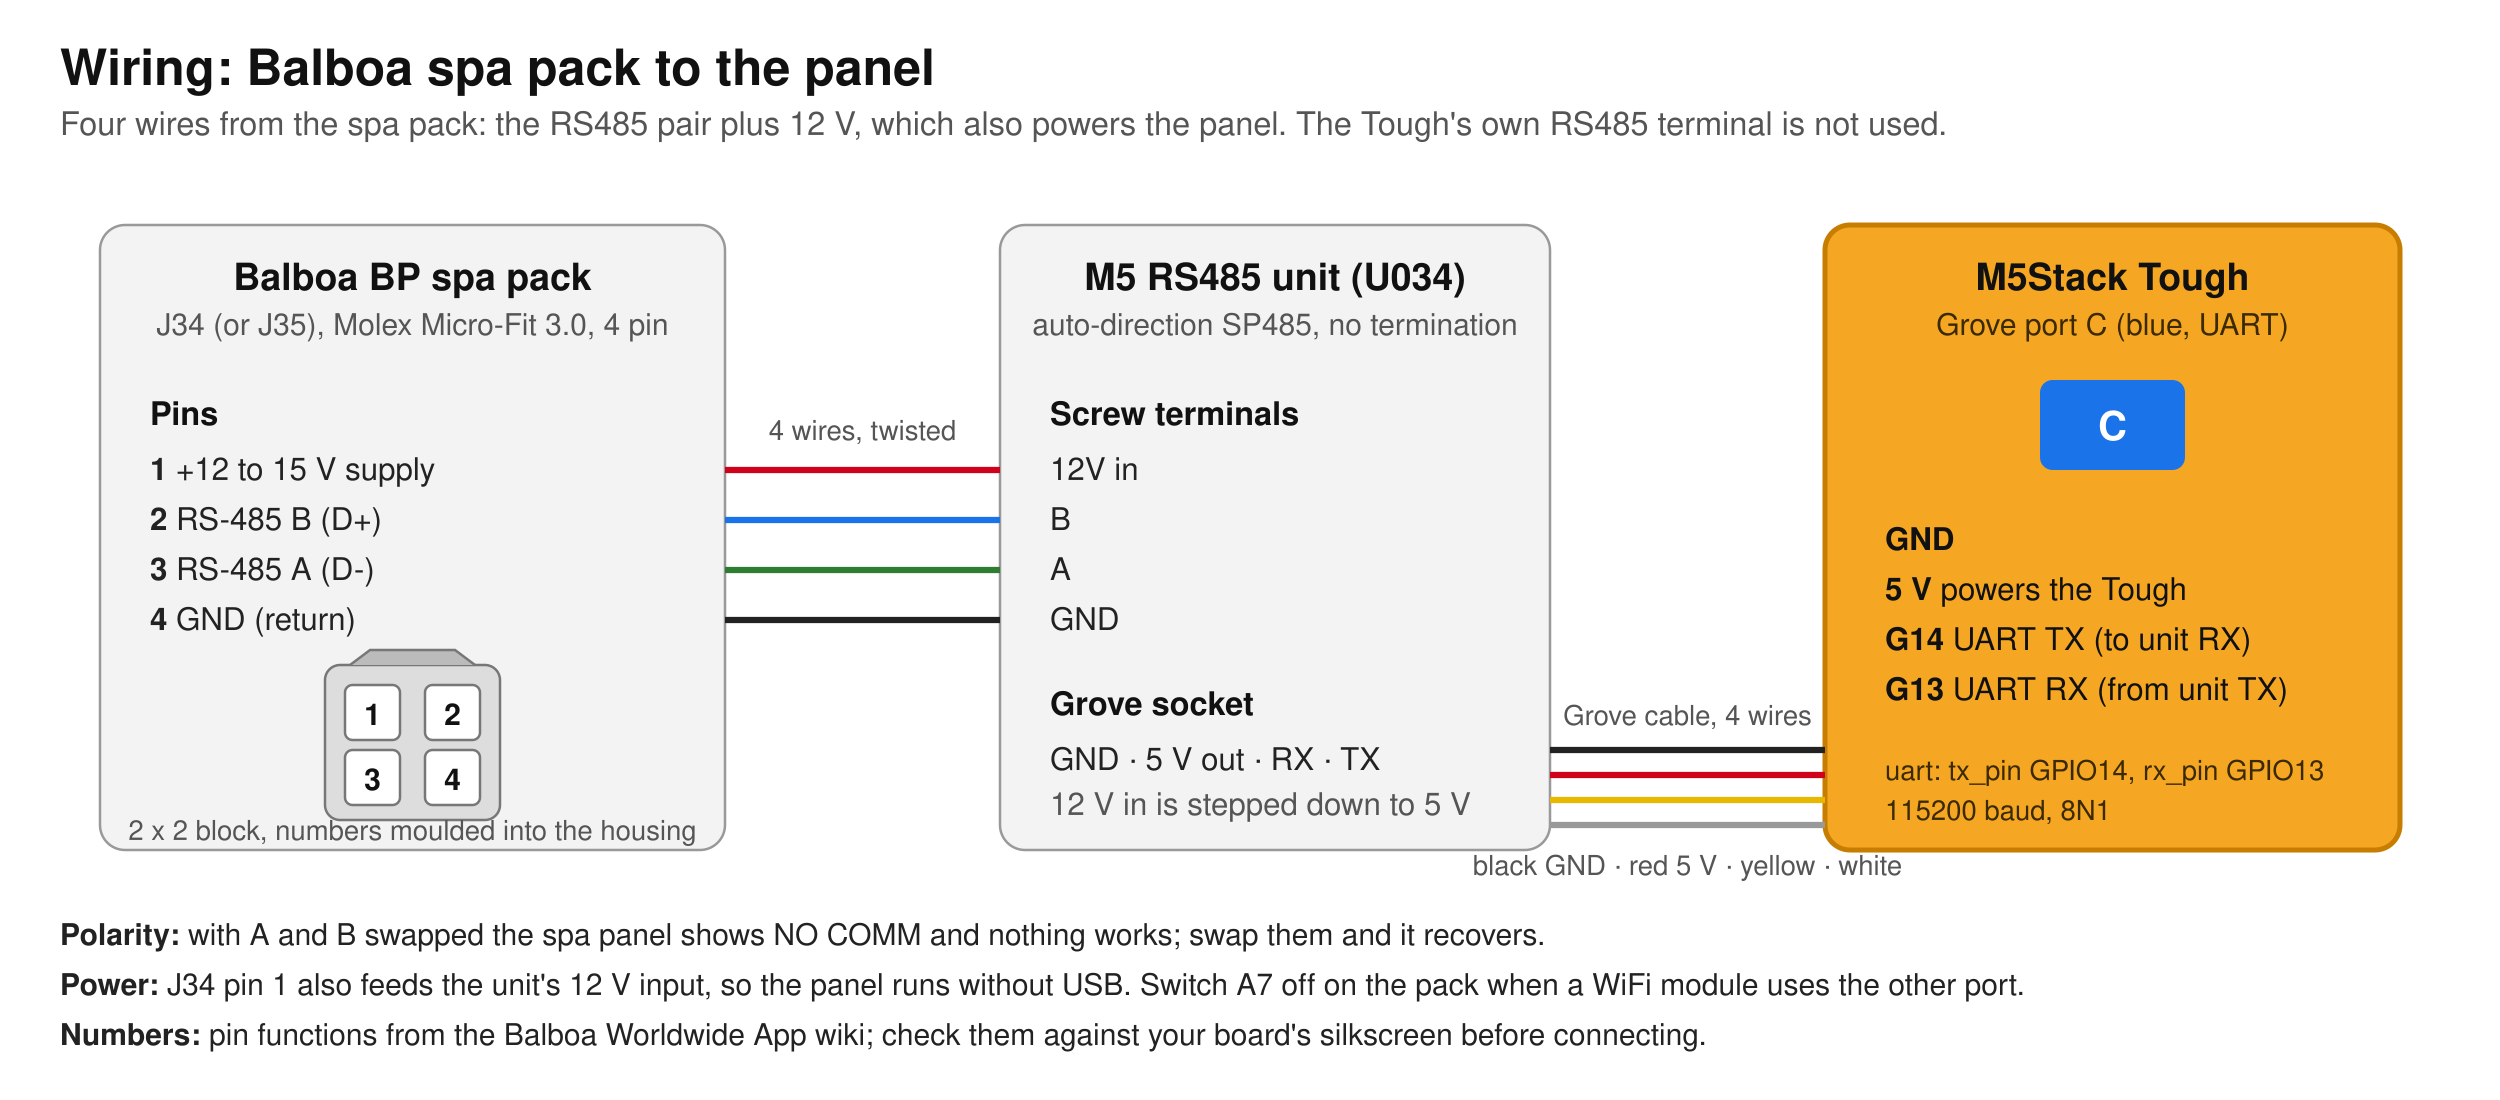
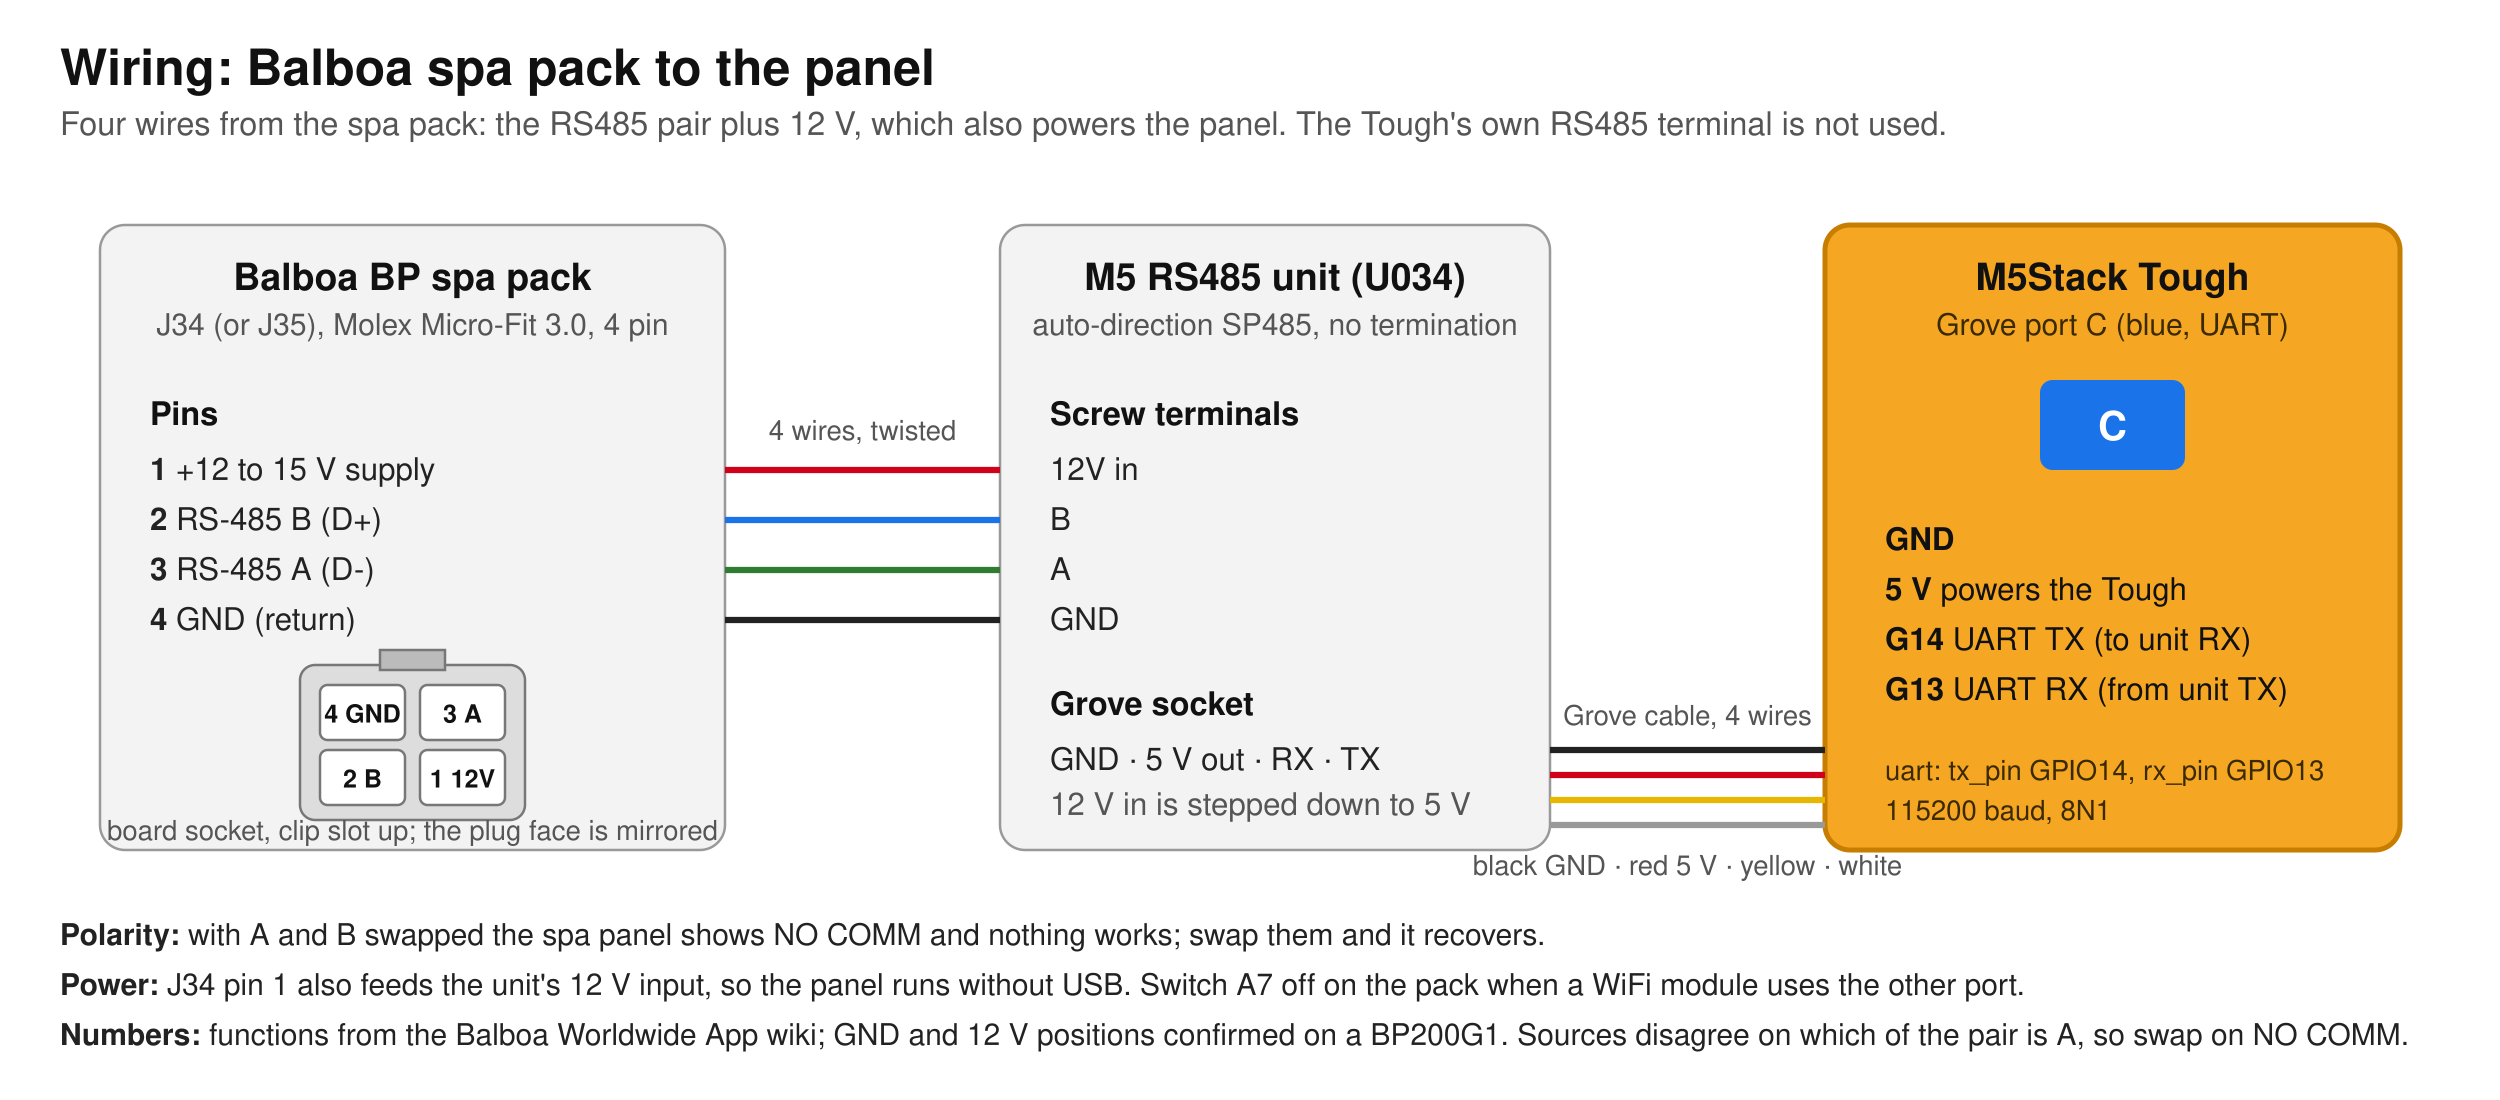
<svg xmlns="http://www.w3.org/2000/svg" viewBox="0 0 1000 440" width="1000" height="440" font-family="Helvetica, Arial, sans-serif" font-size="13">
  <rect width="1000" height="440" fill="#ffffff" />
  <text x="24" y="34" font-size="20" font-weight="bold" fill="#111">Wiring: Balboa spa pack to the panel</text>
  <text x="24" y="54" fill="#555">Four wires from the spa pack: the RS485 pair plus 12 V, which also powers the panel. The Tough's own RS485 terminal is not used.</text>
  <g transform="translate(40 90)">
    <rect x="0" y="0" width="250" height="250" rx="10" fill="#f3f3f3" stroke="#999" />
    <text x="125" y="26" text-anchor="middle" font-size="15" font-weight="bold" fill="#111">Balboa BP spa pack</text>
    <text x="125" y="44" text-anchor="middle" fill="#555" font-size="12">J34 (or J35), Molex Micro-Fit 3.0, 4 pin</text>
    <text x="20" y="80" font-weight="bold" fill="#111">Pins</text>
    <g font-size="12.5" fill="#222">
      <text x="20" y="102">
        <tspan font-weight="bold">1</tspan>  +12 to 15 V supply</text>
      <text x="20" y="122">
        <tspan font-weight="bold">2</tspan>  RS-485 B (D+)</text>
      <text x="20" y="142">
        <tspan font-weight="bold">3</tspan>  RS-485 A (D-)</text>
      <text x="20" y="162">
        <tspan font-weight="bold">4</tspan>  GND (return)</text>
    </g>
-     <rect x="90" y="176" width="70" height="62" rx="6" fill="#dddddd" stroke="#777" />
-     <path d="M 100 176 L 108 170 L 142 170 L 150 176" fill="#bbb" stroke="#777" />
-     <g font-size="12" font-weight="bold" fill="#111" text-anchor="middle">
-       <rect x="98" y="184" width="22" height="22" rx="3" fill="#fff" stroke="#777" />
-       <text x="109" y="200">1</text>
-       <rect x="130" y="184" width="22" height="22" rx="3" fill="#fff" stroke="#777" />
-       <text x="141" y="200">2</text>
-       <rect x="98" y="210" width="22" height="22" rx="3" fill="#fff" stroke="#777" />
-       <text x="109" y="226">3</text>
-       <rect x="130" y="210" width="22" height="22" rx="3" fill="#fff" stroke="#777" />
-       <text x="141" y="226">4</text>
+     <rect x="80" y="176" width="90" height="62" rx="6" fill="#dddddd" stroke="#777" />
+     <rect x="112" y="170" width="26" height="8" fill="#bbb" stroke="#777" />
+     <g font-size="10" font-weight="bold" fill="#111" text-anchor="middle">
+       <rect x="88" y="184" width="34" height="22" rx="3" fill="#fff" stroke="#777" />
+       <text x="105" y="199">4 GND</text>
+       <rect x="128" y="184" width="34" height="22" rx="3" fill="#fff" stroke="#777" />
+       <text x="145" y="199">3 A</text>
+       <rect x="88" y="210" width="34" height="22" rx="3" fill="#fff" stroke="#777" />
+       <text x="105" y="225">2 B</text>
+       <rect x="128" y="210" width="34" height="22" rx="3" fill="#fff" stroke="#777" />
+       <text x="145" y="225">1 12V</text>
    </g>
-     <text x="125" y="246" text-anchor="middle" fill="#555" font-size="11">2 x 2 block, numbers moulded into the housing</text>
+     <text x="125" y="246" text-anchor="middle" fill="#555" font-size="11">board socket, clip slot up; the plug face is mirrored</text>
  </g>
  <g transform="translate(400 90)">
    <rect x="0" y="0" width="220" height="250" rx="10" fill="#f3f3f3" stroke="#999" />
    <text x="110" y="26" text-anchor="middle" font-size="15" font-weight="bold" fill="#111">M5 RS485 unit (U034)</text>
    <text x="110" y="44" text-anchor="middle" fill="#555" font-size="12">auto-direction SP485, no termination</text>
    <text x="20" y="80" font-weight="bold" fill="#111">Screw terminals</text>
    <g font-size="12.5" fill="#222">
      <text x="20" y="102">12V in</text>
      <text x="20" y="122">B</text>
      <text x="20" y="142">A</text>
      <text x="20" y="162">GND</text>
    </g>
    <text x="20" y="196" font-weight="bold" fill="#111">Grove socket</text>
    <g font-size="12.5" fill="#222">
      <text x="20" y="218">GND · 5 V out · RX · TX</text>
      <text x="20" y="236" fill="#555">12 V in is stepped down to 5 V</text>
    </g>
  </g>
  <g transform="translate(730 90)">
    <rect x="0" y="0" width="230" height="250" rx="10" fill="#f5a623" stroke="#c77d00" stroke-width="2" />
    <text x="115" y="26" text-anchor="middle" font-size="15" font-weight="bold" fill="#111">M5Stack Tough</text>
    <text x="115" y="44" text-anchor="middle" fill="#3b2a00" font-size="12">Grove port C (blue, UART)</text>
    <rect x="86" y="62" width="58" height="36" rx="5" fill="#1a73e8" />
    <text x="115" y="86" text-anchor="middle" fill="#fff" font-weight="bold" font-size="16">C</text>
    <g font-size="12.5" fill="#111">
      <text x="24" y="130">
        <tspan font-weight="bold">GND</tspan>
      </text>
      <text x="24" y="150">
        <tspan font-weight="bold">5 V</tspan>  powers the Tough</text>
      <text x="24" y="170">
        <tspan font-weight="bold">G14</tspan>  UART TX (to unit RX)</text>
      <text x="24" y="190">
        <tspan font-weight="bold">G13</tspan>  UART RX (from unit TX)</text>
    </g>
    <text x="24" y="222" fill="#3b2a00" font-size="11">uart: tx_pin GPIO14, rx_pin GPIO13</text>
    <text x="24" y="238" fill="#3b2a00" font-size="11">115200 baud, 8N1</text>
  </g>
  <g stroke-width="2.5" fill="none">
    <path d="M 290 188 L 400 188" stroke="#d0021b" />
    <path d="M 290 208 L 400 208" stroke="#1a73e8" />
    <path d="M 290 228 L 400 228" stroke="#2e7d32" />
    <path d="M 290 248 L 400 248" stroke="#222" />
  </g>
  <text x="345" y="176" text-anchor="middle" fill="#555" font-size="11">4 wires, twisted</text>
  <g stroke-width="2.5" fill="none">
    <path d="M 620 300 L 730 300" stroke="#222" />
    <path d="M 620 310 L 730 310" stroke="#d0021b" />
    <path d="M 620 320 L 730 320" stroke="#e6b800" />
    <path d="M 620 330 L 730 330" stroke="#999" />
  </g>
  <text x="675" y="290" text-anchor="middle" fill="#555" font-size="11">Grove cable, 4 wires</text>
  <text x="675" y="350" text-anchor="middle" fill="#555" font-size="11">black GND · red 5 V · yellow · white</text>
  <g font-size="12" fill="#222">
    <text x="24" y="378">
      <tspan font-weight="bold">Polarity:</tspan> with A and B swapped the spa panel shows NO COMM and nothing works; swap them and it recovers.</text>
    <text x="24" y="398">
      <tspan font-weight="bold">Power:</tspan> J34 pin 1 also feeds the unit's 12 V input, so the panel runs without USB. Switch A7 off on the pack when a WiFi module uses the other port.</text>
    <text x="24" y="418">
-       <tspan font-weight="bold">Numbers:</tspan> pin functions from the Balboa Worldwide App wiki; check them against your board's silkscreen before connecting.</text>
+       <tspan font-weight="bold">Numbers:</tspan> functions from the Balboa Worldwide App wiki; GND and 12 V positions confirmed on a BP200G1. Sources disagree on which of the pair is A, so swap on NO COMM.</text>
  </g>
</svg>
